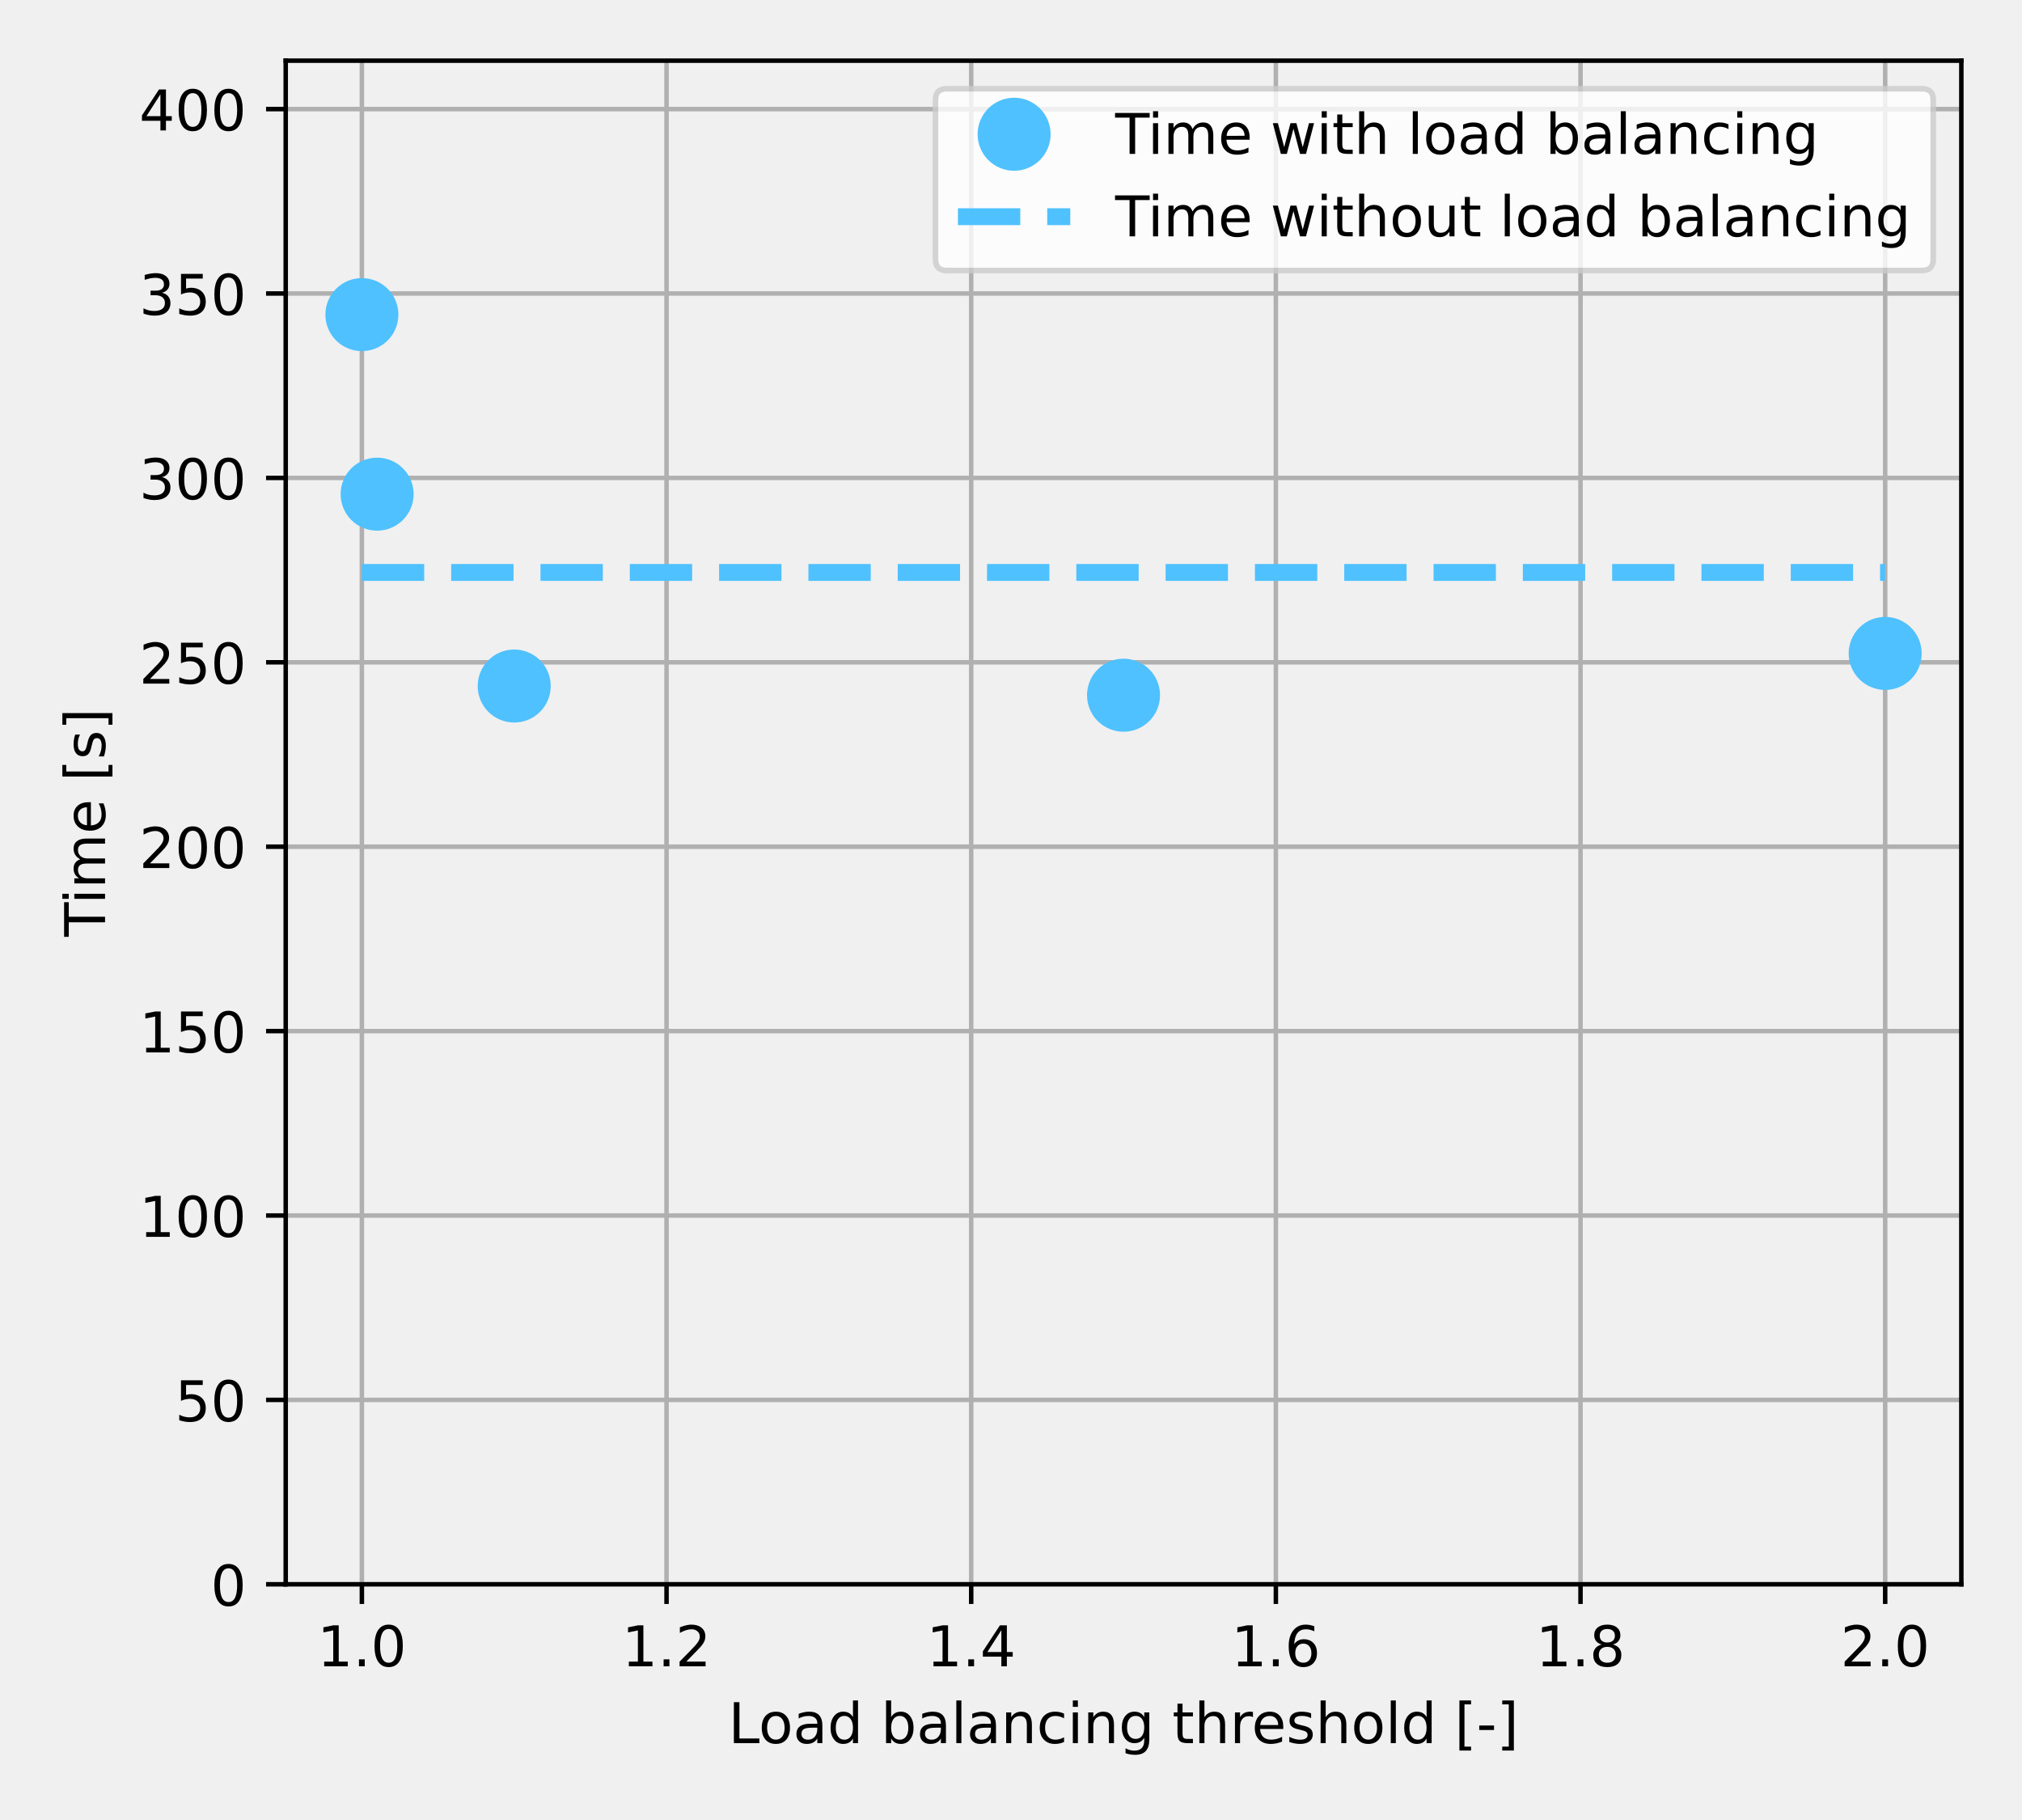
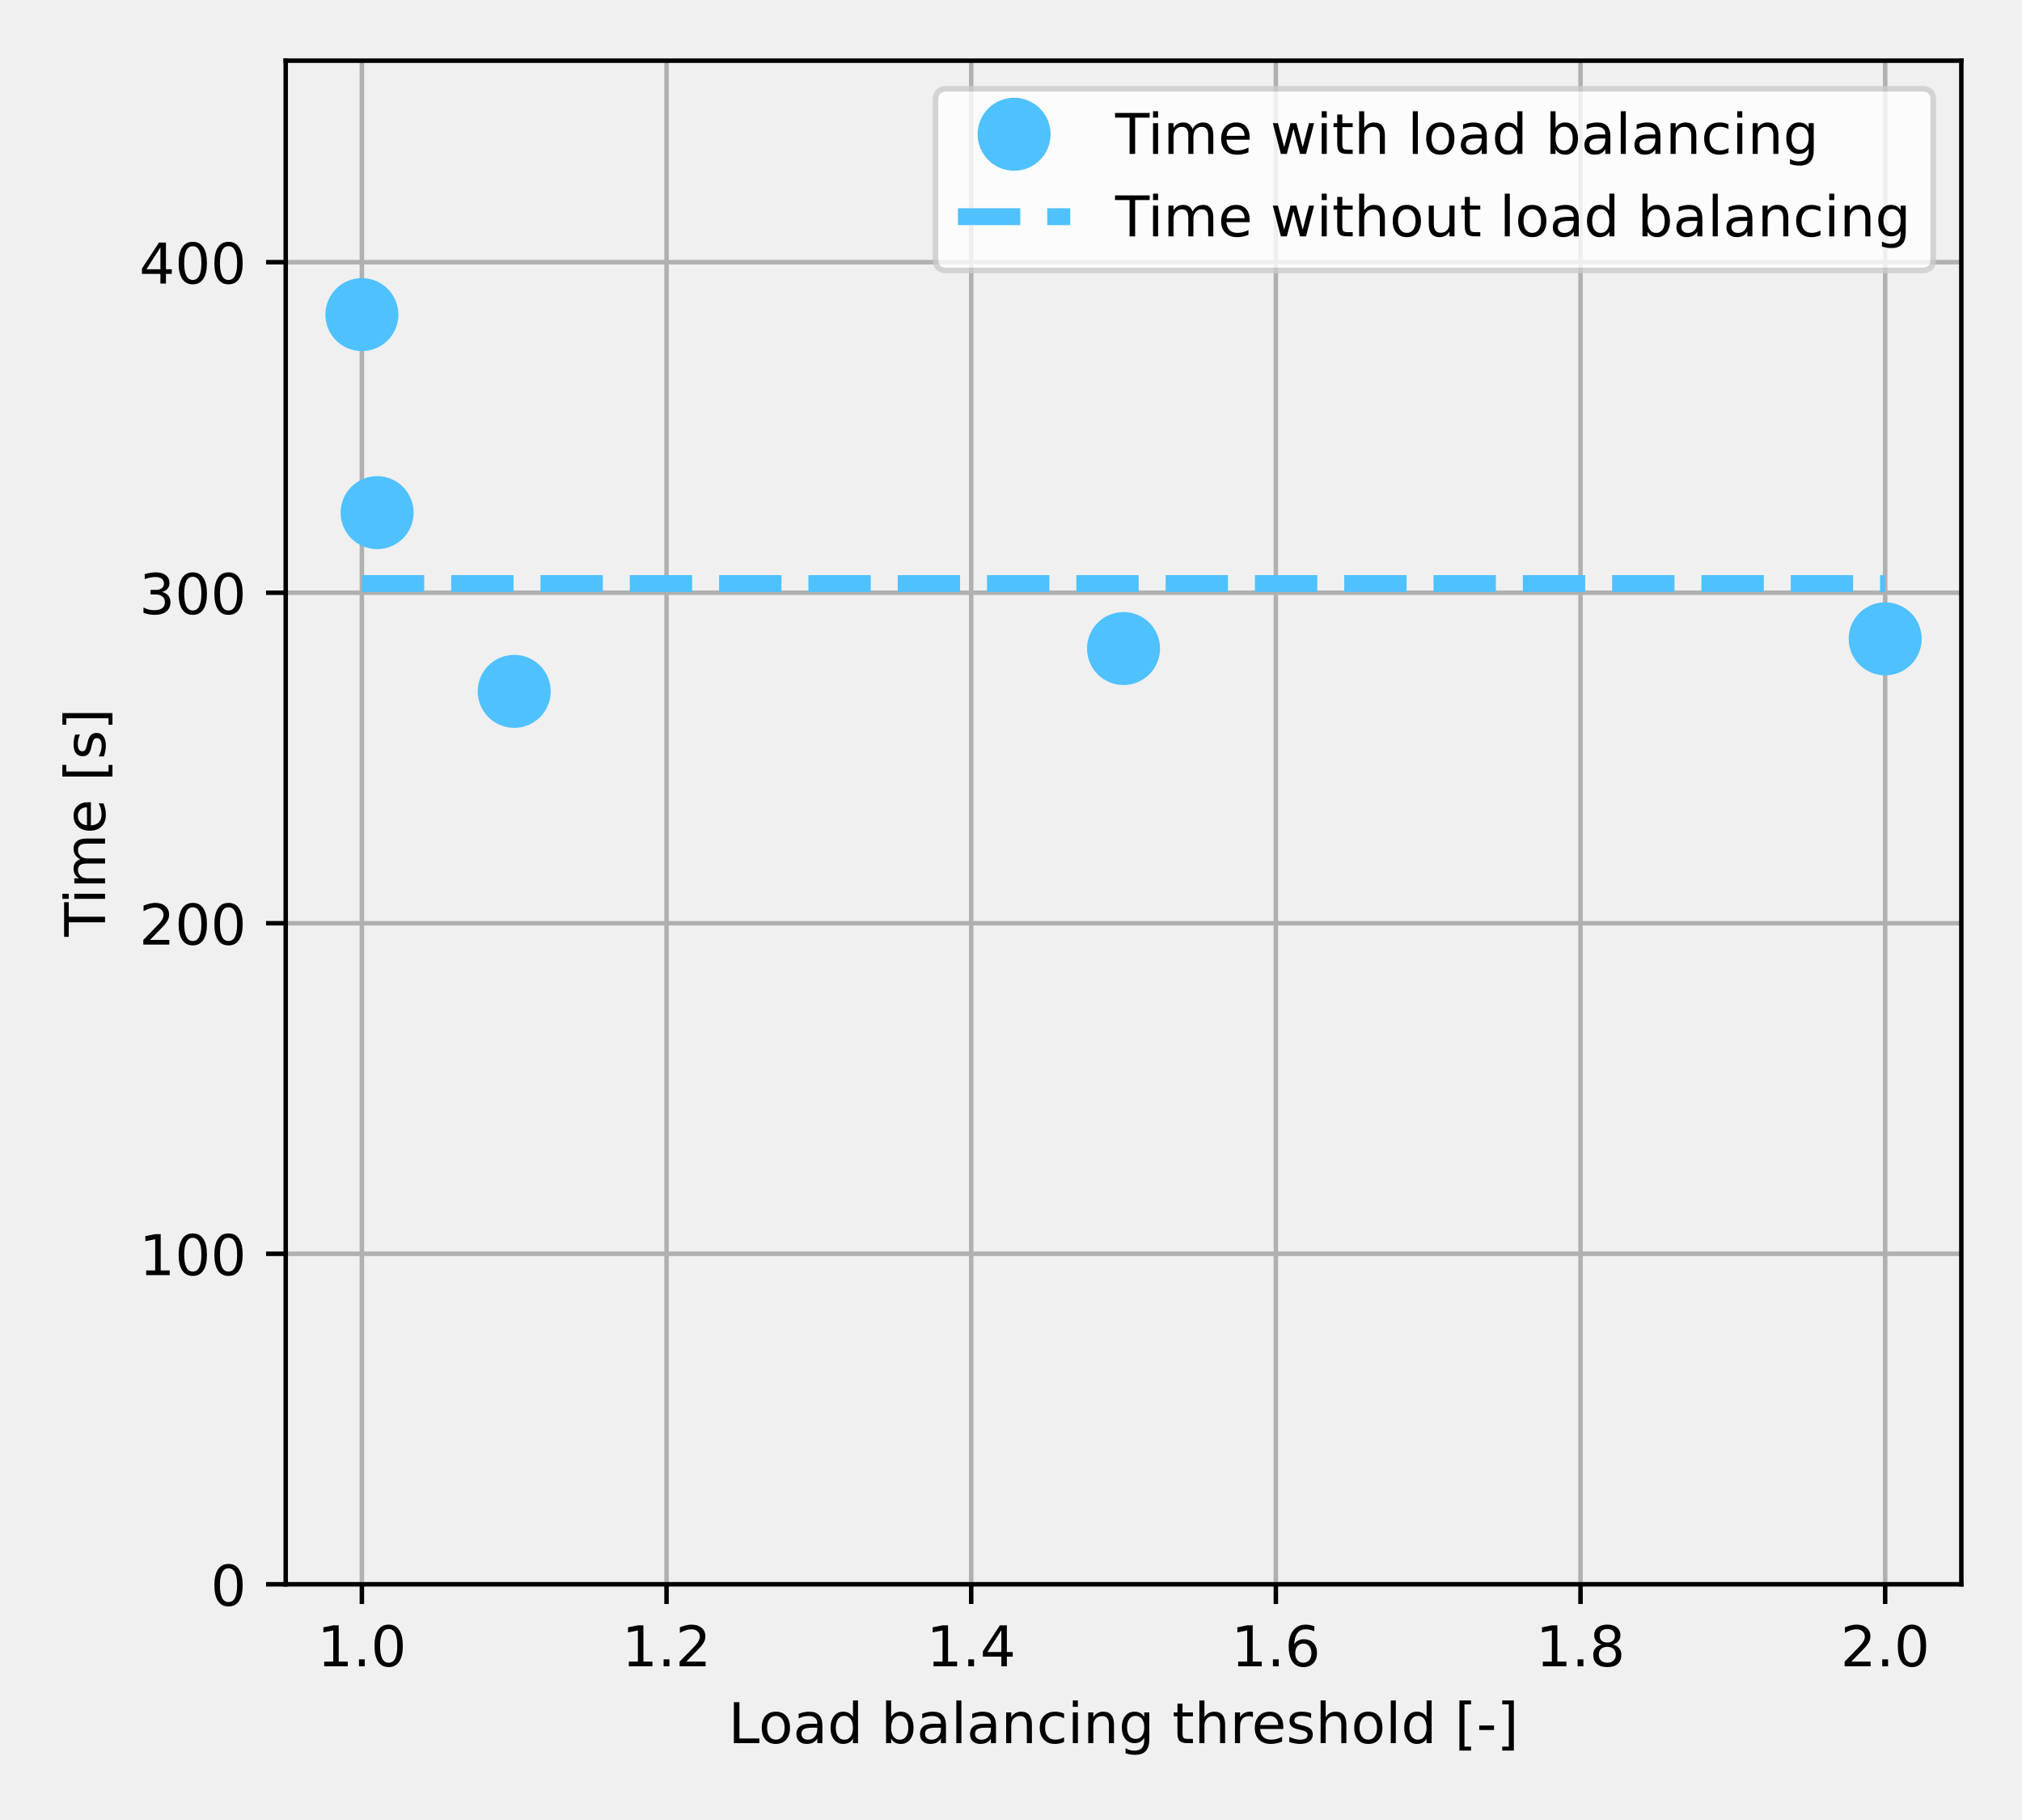
<svg xmlns="http://www.w3.org/2000/svg" xmlns:xlink="http://www.w3.org/1999/xlink" width="360pt" height="324pt" viewBox="0 0 360 324" version="1.1">
  <defs>
    <style type="text/css">*{stroke-linejoin: round; stroke-linecap: butt}</style>
  </defs>
  <g id="figure_1">
    <g id="patch_1">
      <path d="M 0 324  L 360 324  L 360 0  L 0 0  L 0 324  z " style="fill: none" />
    </g>
    <g id="axes_1">
      <g id="patch_2">
        <path d="M 50.87 282.04  L 349.2 282.04  L 349.2 10.8  L 50.87 10.8  L 50.87 282.04  z " style="fill: none" />
      </g>
      <g id="matplotlib.axis_1">
        <g id="xtick_1">
          <g id="line2d_1">
-             <path d="M 64.43 282.04  L 64.43 10.8  " clip-path="url(#p28cbd70cb2)" style="fill: none; stroke: #b0b0b0; stroke-width: 0.8; stroke-linecap: square" />
+             <path d="M 64.43 282.04  L 64.43 10.8  " clip-path="url(#p08e1f9fc9d)" style="fill: none; stroke: #b0b0b0; stroke-width: 0.8; stroke-linecap: square" />
          </g>
          <g id="line2d_2">
            <defs>
-               <path id="ma6ba3f174b" d="M 0 0  L 0 3.5  " style="stroke: #000000; stroke-width: 0.8" />
-             </defs>
-             <g>
-               <use xlink:href="#ma6ba3f174b" x="64.43" y="282.04" style="stroke: #000000; stroke-width: 0.8" />
+               <path id="m8ab0407205" d="M 0 0  L 0 3.5  " style="stroke: #000000; stroke-width: 0.8" />
+             </defs>
+             <g>
+               <use xlink:href="#m8ab0407205" x="64.43" y="282.04" style="stroke: #000000; stroke-width: 0.8" />
            </g>
          </g>
          <g id="text_1">
            <g transform="translate(56.47889 296.6384)scale(0.1 -0.1)">
              <defs>
                <path id="DejaVuSans-31" d="M 794 531  L 1825 531  L 1825 4091  L 703 3866  L 703 4441  L 1819 4666  L 2450 4666  L 2450 531  L 3481 531  L 3481 0  L 794 0  L 794 531  z " transform="scale(0.015625)" />
                <path id="DejaVuSans-2e" d="M 684 794  L 1344 794  L 1344 0  L 684 0  L 684 794  z " transform="scale(0.015625)" />
                <path id="DejaVuSans-30" d="M 2034 4250  Q 1547 4250 1301 3770  Q 1056 3291 1056 2328  Q 1056 1369 1301 889  Q 1547 409 2034 409  Q 2525 409 2770 889  Q 3016 1369 3016 2328  Q 3016 3291 2770 3770  Q 2525 4250 2034 4250  z M 2034 4750  Q 2819 4750 3233 4129  Q 3647 3509 3647 2328  Q 3647 1150 3233 529  Q 2819 -91 2034 -91  Q 1250 -91 836 529  Q 422 1150 422 2328  Q 422 3509 836 4129  Q 1250 4750 2034 4750  z " transform="scale(0.015625)" />
              </defs>
              <use xlink:href="#DejaVuSans-31" />
              <use xlink:href="#DejaVuSans-2e" x="63.623" />
              <use xlink:href="#DejaVuSans-30" x="95.41" />
            </g>
          </g>
        </g>
        <g id="xtick_2">
          <g id="line2d_3">
-             <path d="M 118.672 282.04  L 118.672 10.8  " clip-path="url(#p28cbd70cb2)" style="fill: none; stroke: #b0b0b0; stroke-width: 0.8; stroke-linecap: square" />
+             <path d="M 118.672 282.04  L 118.672 10.8  " clip-path="url(#p08e1f9fc9d)" style="fill: none; stroke: #b0b0b0; stroke-width: 0.8; stroke-linecap: square" />
          </g>
          <g id="line2d_4">
            <g>
-               <use xlink:href="#ma6ba3f174b" x="118.672" y="282.04" style="stroke: #000000; stroke-width: 0.8" />
+               <use xlink:href="#m8ab0407205" x="118.672" y="282.04" style="stroke: #000000; stroke-width: 0.8" />
            </g>
          </g>
          <g id="text_2">
            <g transform="translate(110.7207 296.6384)scale(0.1 -0.1)">
              <defs>
                <path id="DejaVuSans-32" d="M 1228 531  L 3431 531  L 3431 0  L 469 0  L 469 531  Q 828 903 1448 1529  Q 2069 2156 2228 2338  Q 2531 2678 2651 2914  Q 2772 3150 2772 3378  Q 2772 3750 2511 3984  Q 2250 4219 1831 4219  Q 1534 4219 1204 4116  Q 875 4013 500 3803  L 500 4441  Q 881 4594 1212 4672  Q 1544 4750 1819 4750  Q 2544 4750 2975 4387  Q 3406 4025 3406 3419  Q 3406 3131 3298 2873  Q 3191 2616 2906 2266  Q 2828 2175 2409 1742  Q 1991 1309 1228 531  z " transform="scale(0.015625)" />
              </defs>
              <use xlink:href="#DejaVuSans-31" />
              <use xlink:href="#DejaVuSans-2e" x="63.623" />
              <use xlink:href="#DejaVuSans-32" x="95.41" />
            </g>
          </g>
        </g>
        <g id="xtick_3">
          <g id="line2d_5">
-             <path d="M 172.914 282.04  L 172.914 10.8  " clip-path="url(#p28cbd70cb2)" style="fill: none; stroke: #b0b0b0; stroke-width: 0.8; stroke-linecap: square" />
+             <path d="M 172.914 282.04  L 172.914 10.8  " clip-path="url(#p08e1f9fc9d)" style="fill: none; stroke: #b0b0b0; stroke-width: 0.8; stroke-linecap: square" />
          </g>
          <g id="line2d_6">
            <g>
-               <use xlink:href="#ma6ba3f174b" x="172.914" y="282.04" style="stroke: #000000; stroke-width: 0.8" />
+               <use xlink:href="#m8ab0407205" x="172.914" y="282.04" style="stroke: #000000; stroke-width: 0.8" />
            </g>
          </g>
          <g id="text_3">
            <g transform="translate(164.9625 296.6384)scale(0.1 -0.1)">
              <defs>
                <path id="DejaVuSans-34" d="M 2419 4116  L 825 1625  L 2419 1625  L 2419 4116  z M 2253 4666  L 3047 4666  L 3047 1625  L 3713 1625  L 3713 1100  L 3047 1100  L 3047 0  L 2419 0  L 2419 1100  L 313 1100  L 313 1709  L 2253 4666  z " transform="scale(0.015625)" />
              </defs>
              <use xlink:href="#DejaVuSans-31" />
              <use xlink:href="#DejaVuSans-2e" x="63.623" />
              <use xlink:href="#DejaVuSans-34" x="95.41" />
            </g>
          </g>
        </g>
        <g id="xtick_4">
          <g id="line2d_7">
-             <path d="M 227.156 282.04  L 227.156 10.8  " clip-path="url(#p28cbd70cb2)" style="fill: none; stroke: #b0b0b0; stroke-width: 0.8; stroke-linecap: square" />
+             <path d="M 227.156 282.04  L 227.156 10.8  " clip-path="url(#p08e1f9fc9d)" style="fill: none; stroke: #b0b0b0; stroke-width: 0.8; stroke-linecap: square" />
          </g>
          <g id="line2d_8">
            <g>
-               <use xlink:href="#ma6ba3f174b" x="227.156" y="282.04" style="stroke: #000000; stroke-width: 0.8" />
+               <use xlink:href="#m8ab0407205" x="227.156" y="282.04" style="stroke: #000000; stroke-width: 0.8" />
            </g>
          </g>
          <g id="text_4">
            <g transform="translate(219.2043 296.6384)scale(0.1 -0.1)">
              <defs>
                <path id="DejaVuSans-36" d="M 2113 2584  Q 1688 2584 1439 2293  Q 1191 2003 1191 1497  Q 1191 994 1439 701  Q 1688 409 2113 409  Q 2538 409 2786 701  Q 3034 994 3034 1497  Q 3034 2003 2786 2293  Q 2538 2584 2113 2584  z M 3366 4563  L 3366 3988  Q 3128 4100 2886 4159  Q 2644 4219 2406 4219  Q 1781 4219 1451 3797  Q 1122 3375 1075 2522  Q 1259 2794 1537 2939  Q 1816 3084 2150 3084  Q 2853 3084 3261 2657  Q 3669 2231 3669 1497  Q 3669 778 3244 343  Q 2819 -91 2113 -91  Q 1303 -91 875 529  Q 447 1150 447 2328  Q 447 3434 972 4092  Q 1497 4750 2381 4750  Q 2619 4750 2861 4703  Q 3103 4656 3366 4563  z " transform="scale(0.015625)" />
              </defs>
              <use xlink:href="#DejaVuSans-31" />
              <use xlink:href="#DejaVuSans-2e" x="63.623" />
              <use xlink:href="#DejaVuSans-36" x="95.41" />
            </g>
          </g>
        </g>
        <g id="xtick_5">
          <g id="line2d_9">
-             <path d="M 281.398 282.04  L 281.398 10.8  " clip-path="url(#p28cbd70cb2)" style="fill: none; stroke: #b0b0b0; stroke-width: 0.8; stroke-linecap: square" />
+             <path d="M 281.398 282.04  L 281.398 10.8  " clip-path="url(#p08e1f9fc9d)" style="fill: none; stroke: #b0b0b0; stroke-width: 0.8; stroke-linecap: square" />
          </g>
          <g id="line2d_10">
            <g>
-               <use xlink:href="#ma6ba3f174b" x="281.398" y="282.04" style="stroke: #000000; stroke-width: 0.8" />
+               <use xlink:href="#m8ab0407205" x="281.398" y="282.04" style="stroke: #000000; stroke-width: 0.8" />
            </g>
          </g>
          <g id="text_5">
            <g transform="translate(273.4462 296.6384)scale(0.1 -0.1)">
              <defs>
                <path id="DejaVuSans-38" d="M 2034 2216  Q 1584 2216 1326 1975  Q 1069 1734 1069 1313  Q 1069 891 1326 650  Q 1584 409 2034 409  Q 2484 409 2743 651  Q 3003 894 3003 1313  Q 3003 1734 2745 1975  Q 2488 2216 2034 2216  z M 1403 2484  Q 997 2584 770 2862  Q 544 3141 544 3541  Q 544 4100 942 4425  Q 1341 4750 2034 4750  Q 2731 4750 3128 4425  Q 3525 4100 3525 3541  Q 3525 3141 3298 2862  Q 3072 2584 2669 2484  Q 3125 2378 3379 2068  Q 3634 1759 3634 1313  Q 3634 634 3220 271  Q 2806 -91 2034 -91  Q 1263 -91 848 271  Q 434 634 434 1313  Q 434 1759 690 2068  Q 947 2378 1403 2484  z M 1172 3481  Q 1172 3119 1398 2916  Q 1625 2713 2034 2713  Q 2441 2713 2670 2916  Q 2900 3119 2900 3481  Q 2900 3844 2670 4047  Q 2441 4250 2034 4250  Q 1625 4250 1398 4047  Q 1172 3844 1172 3481  z " transform="scale(0.015625)" />
              </defs>
              <use xlink:href="#DejaVuSans-31" />
              <use xlink:href="#DejaVuSans-2e" x="63.623" />
              <use xlink:href="#DejaVuSans-38" x="95.41" />
            </g>
          </g>
        </g>
        <g id="xtick_6">
          <g id="line2d_11">
-             <path d="M 335.64 282.04  L 335.64 10.8  " clip-path="url(#p28cbd70cb2)" style="fill: none; stroke: #b0b0b0; stroke-width: 0.8; stroke-linecap: square" />
+             <path d="M 335.64 282.04  L 335.64 10.8  " clip-path="url(#p08e1f9fc9d)" style="fill: none; stroke: #b0b0b0; stroke-width: 0.8; stroke-linecap: square" />
          </g>
          <g id="line2d_12">
            <g>
-               <use xlink:href="#ma6ba3f174b" x="335.64" y="282.04" style="stroke: #000000; stroke-width: 0.8" />
+               <use xlink:href="#m8ab0407205" x="335.64" y="282.04" style="stroke: #000000; stroke-width: 0.8" />
            </g>
          </g>
          <g id="text_6">
            <g transform="translate(327.688 296.6384)scale(0.1 -0.1)">
              <use xlink:href="#DejaVuSans-32" />
              <use xlink:href="#DejaVuSans-2e" x="63.623" />
              <use xlink:href="#DejaVuSans-30" x="95.41" />
            </g>
          </g>
        </g>
        <g id="text_7">
          <g transform="translate(129.6803 310.3166)scale(0.1 -0.1)">
            <defs>
              <path id="DejaVuSans-4c" d="M 628 4666  L 1259 4666  L 1259 531  L 3531 531  L 3531 0  L 628 0  L 628 4666  z " transform="scale(0.015625)" />
              <path id="DejaVuSans-6f" d="M 1959 3097  Q 1497 3097 1228 2736  Q 959 2375 959 1747  Q 959 1119 1226 758  Q 1494 397 1959 397  Q 2419 397 2687 759  Q 2956 1122 2956 1747  Q 2956 2369 2687 2733  Q 2419 3097 1959 3097  z M 1959 3584  Q 2709 3584 3137 3096  Q 3566 2609 3566 1747  Q 3566 888 3137 398  Q 2709 -91 1959 -91  Q 1206 -91 779 398  Q 353 888 353 1747  Q 353 2609 779 3096  Q 1206 3584 1959 3584  z " transform="scale(0.015625)" />
              <path id="DejaVuSans-61" d="M 2194 1759  Q 1497 1759 1228 1600  Q 959 1441 959 1056  Q 959 750 1161 570  Q 1363 391 1709 391  Q 2188 391 2477 730  Q 2766 1069 2766 1631  L 2766 1759  L 2194 1759  z M 3341 1997  L 3341 0  L 2766 0  L 2766 531  Q 2569 213 2275 61  Q 1981 -91 1556 -91  Q 1019 -91 701 211  Q 384 513 384 1019  Q 384 1609 779 1909  Q 1175 2209 1959 2209  L 2766 2209  L 2766 2266  Q 2766 2663 2505 2880  Q 2244 3097 1772 3097  Q 1472 3097 1187 3025  Q 903 2953 641 2809  L 641 3341  Q 956 3463 1253 3523  Q 1550 3584 1831 3584  Q 2591 3584 2966 3190  Q 3341 2797 3341 1997  z " transform="scale(0.015625)" />
              <path id="DejaVuSans-64" d="M 2906 2969  L 2906 4863  L 3481 4863  L 3481 0  L 2906 0  L 2906 525  Q 2725 213 2448 61  Q 2172 -91 1784 -91  Q 1150 -91 751 415  Q 353 922 353 1747  Q 353 2572 751 3078  Q 1150 3584 1784 3584  Q 2172 3584 2448 3432  Q 2725 3281 2906 2969  z M 947 1747  Q 947 1113 1208 752  Q 1469 391 1925 391  Q 2381 391 2643 752  Q 2906 1113 2906 1747  Q 2906 2381 2643 2742  Q 2381 3103 1925 3103  Q 1469 3103 1208 2742  Q 947 2381 947 1747  z " transform="scale(0.015625)" />
              <path id="DejaVuSans-20" transform="scale(0.015625)" />
              <path id="DejaVuSans-62" d="M 3116 1747  Q 3116 2381 2855 2742  Q 2594 3103 2138 3103  Q 1681 3103 1420 2742  Q 1159 2381 1159 1747  Q 1159 1113 1420 752  Q 1681 391 2138 391  Q 2594 391 2855 752  Q 3116 1113 3116 1747  z M 1159 2969  Q 1341 3281 1617 3432  Q 1894 3584 2278 3584  Q 2916 3584 3314 3078  Q 3713 2572 3713 1747  Q 3713 922 3314 415  Q 2916 -91 2278 -91  Q 1894 -91 1617 61  Q 1341 213 1159 525  L 1159 0  L 581 0  L 581 4863  L 1159 4863  L 1159 2969  z " transform="scale(0.015625)" />
              <path id="DejaVuSans-6c" d="M 603 4863  L 1178 4863  L 1178 0  L 603 0  L 603 4863  z " transform="scale(0.015625)" />
              <path id="DejaVuSans-6e" d="M 3513 2113  L 3513 0  L 2938 0  L 2938 2094  Q 2938 2591 2744 2837  Q 2550 3084 2163 3084  Q 1697 3084 1428 2787  Q 1159 2491 1159 1978  L 1159 0  L 581 0  L 581 3500  L 1159 3500  L 1159 2956  Q 1366 3272 1645 3428  Q 1925 3584 2291 3584  Q 2894 3584 3203 3211  Q 3513 2838 3513 2113  z " transform="scale(0.015625)" />
              <path id="DejaVuSans-63" d="M 3122 3366  L 3122 2828  Q 2878 2963 2633 3030  Q 2388 3097 2138 3097  Q 1578 3097 1268 2742  Q 959 2388 959 1747  Q 959 1106 1268 751  Q 1578 397 2138 397  Q 2388 397 2633 464  Q 2878 531 3122 666  L 3122 134  Q 2881 22 2623 -34  Q 2366 -91 2075 -91  Q 1284 -91 818 406  Q 353 903 353 1747  Q 353 2603 823 3093  Q 1294 3584 2113 3584  Q 2378 3584 2631 3529  Q 2884 3475 3122 3366  z " transform="scale(0.015625)" />
              <path id="DejaVuSans-69" d="M 603 3500  L 1178 3500  L 1178 0  L 603 0  L 603 3500  z M 603 4863  L 1178 4863  L 1178 4134  L 603 4134  L 603 4863  z " transform="scale(0.015625)" />
              <path id="DejaVuSans-67" d="M 2906 1791  Q 2906 2416 2648 2759  Q 2391 3103 1925 3103  Q 1463 3103 1205 2759  Q 947 2416 947 1791  Q 947 1169 1205 825  Q 1463 481 1925 481  Q 2391 481 2648 825  Q 2906 1169 2906 1791  z M 3481 434  Q 3481 -459 3084 -895  Q 2688 -1331 1869 -1331  Q 1566 -1331 1297 -1286  Q 1028 -1241 775 -1147  L 775 -588  Q 1028 -725 1275 -790  Q 1522 -856 1778 -856  Q 2344 -856 2625 -561  Q 2906 -266 2906 331  L 2906 616  Q 2728 306 2450 153  Q 2172 0 1784 0  Q 1141 0 747 490  Q 353 981 353 1791  Q 353 2603 747 3093  Q 1141 3584 1784 3584  Q 2172 3584 2450 3431  Q 2728 3278 2906 2969  L 2906 3500  L 3481 3500  L 3481 434  z " transform="scale(0.015625)" />
              <path id="DejaVuSans-74" d="M 1172 4494  L 1172 3500  L 2356 3500  L 2356 3053  L 1172 3053  L 1172 1153  Q 1172 725 1289 603  Q 1406 481 1766 481  L 2356 481  L 2356 0  L 1766 0  Q 1100 0 847 248  Q 594 497 594 1153  L 594 3053  L 172 3053  L 172 3500  L 594 3500  L 594 4494  L 1172 4494  z " transform="scale(0.015625)" />
              <path id="DejaVuSans-68" d="M 3513 2113  L 3513 0  L 2938 0  L 2938 2094  Q 2938 2591 2744 2837  Q 2550 3084 2163 3084  Q 1697 3084 1428 2787  Q 1159 2491 1159 1978  L 1159 0  L 581 0  L 581 4863  L 1159 4863  L 1159 2956  Q 1366 3272 1645 3428  Q 1925 3584 2291 3584  Q 2894 3584 3203 3211  Q 3513 2838 3513 2113  z " transform="scale(0.015625)" />
              <path id="DejaVuSans-72" d="M 2631 2963  Q 2534 3019 2420 3045  Q 2306 3072 2169 3072  Q 1681 3072 1420 2755  Q 1159 2438 1159 1844  L 1159 0  L 581 0  L 581 3500  L 1159 3500  L 1159 2956  Q 1341 3275 1631 3429  Q 1922 3584 2338 3584  Q 2397 3584 2469 3576  Q 2541 3569 2628 3553  L 2631 2963  z " transform="scale(0.015625)" />
              <path id="DejaVuSans-65" d="M 3597 1894  L 3597 1613  L 953 1613  Q 991 1019 1311 708  Q 1631 397 2203 397  Q 2534 397 2845 478  Q 3156 559 3463 722  L 3463 178  Q 3153 47 2828 -22  Q 2503 -91 2169 -91  Q 1331 -91 842 396  Q 353 884 353 1716  Q 353 2575 817 3079  Q 1281 3584 2069 3584  Q 2775 3584 3186 3129  Q 3597 2675 3597 1894  z M 3022 2063  Q 3016 2534 2758 2815  Q 2500 3097 2075 3097  Q 1594 3097 1305 2825  Q 1016 2553 972 2059  L 3022 2063  z " transform="scale(0.015625)" />
              <path id="DejaVuSans-73" d="M 2834 3397  L 2834 2853  Q 2591 2978 2328 3040  Q 2066 3103 1784 3103  Q 1356 3103 1142 2972  Q 928 2841 928 2578  Q 928 2378 1081 2264  Q 1234 2150 1697 2047  L 1894 2003  Q 2506 1872 2764 1633  Q 3022 1394 3022 966  Q 3022 478 2636 193  Q 2250 -91 1575 -91  Q 1294 -91 989 -36  Q 684 19 347 128  L 347 722  Q 666 556 975 473  Q 1284 391 1588 391  Q 1994 391 2212 530  Q 2431 669 2431 922  Q 2431 1156 2273 1281  Q 2116 1406 1581 1522  L 1381 1569  Q 847 1681 609 1914  Q 372 2147 372 2553  Q 372 3047 722 3315  Q 1072 3584 1716 3584  Q 2034 3584 2315 3537  Q 2597 3491 2834 3397  z " transform="scale(0.015625)" />
              <path id="DejaVuSans-5b" d="M 550 4863  L 1875 4863  L 1875 4416  L 1125 4416  L 1125 -397  L 1875 -397  L 1875 -844  L 550 -844  L 550 4863  z " transform="scale(0.015625)" />
              <path id="DejaVuSans-2d" d="M 313 2009  L 1997 2009  L 1997 1497  L 313 1497  L 313 2009  z " transform="scale(0.015625)" />
              <path id="DejaVuSans-5d" d="M 1947 4863  L 1947 -844  L 622 -844  L 622 -397  L 1369 -397  L 1369 4416  L 622 4416  L 622 4863  L 1947 4863  z " transform="scale(0.015625)" />
            </defs>
            <use xlink:href="#DejaVuSans-4c" />
            <use xlink:href="#DejaVuSans-6f" x="53.963" />
            <use xlink:href="#DejaVuSans-61" x="115.145" />
            <use xlink:href="#DejaVuSans-64" x="176.424" />
            <use xlink:href="#DejaVuSans-20" x="239.9" />
            <use xlink:href="#DejaVuSans-62" x="271.688" />
            <use xlink:href="#DejaVuSans-61" x="335.164" />
            <use xlink:href="#DejaVuSans-6c" x="396.443" />
            <use xlink:href="#DejaVuSans-61" x="424.227" />
            <use xlink:href="#DejaVuSans-6e" x="485.506" />
            <use xlink:href="#DejaVuSans-63" x="548.885" />
            <use xlink:href="#DejaVuSans-69" x="603.865" />
            <use xlink:href="#DejaVuSans-6e" x="631.648" />
            <use xlink:href="#DejaVuSans-67" x="695.027" />
            <use xlink:href="#DejaVuSans-20" x="758.504" />
            <use xlink:href="#DejaVuSans-74" x="790.291" />
            <use xlink:href="#DejaVuSans-68" x="829.5" />
            <use xlink:href="#DejaVuSans-72" x="892.879" />
            <use xlink:href="#DejaVuSans-65" x="931.742" />
            <use xlink:href="#DejaVuSans-73" x="993.266" />
            <use xlink:href="#DejaVuSans-68" x="1045.365" />
            <use xlink:href="#DejaVuSans-6f" x="1108.744" />
            <use xlink:href="#DejaVuSans-6c" x="1169.926" />
            <use xlink:href="#DejaVuSans-64" x="1197.709" />
            <use xlink:href="#DejaVuSans-20" x="1261.186" />
            <use xlink:href="#DejaVuSans-5b" x="1292.973" />
            <use xlink:href="#DejaVuSans-2d" x="1331.986" />
            <use xlink:href="#DejaVuSans-5d" x="1368.07" />
          </g>
        </g>
      </g>
      <g id="matplotlib.axis_2">
        <g id="ytick_1">
          <g id="line2d_13">
-             <path d="M 50.87 282.04  L 349.2 282.04  " clip-path="url(#p28cbd70cb2)" style="fill: none; stroke: #b0b0b0; stroke-width: 0.8; stroke-linecap: square" />
+             <path d="M 50.87 282.04  L 349.2 282.04  " clip-path="url(#p08e1f9fc9d)" style="fill: none; stroke: #b0b0b0; stroke-width: 0.8; stroke-linecap: square" />
          </g>
          <g id="line2d_14">
            <defs>
-               <path id="m1e24fc41d9" d="M 0 0  L -3.5 0  " style="stroke: #000000; stroke-width: 0.8" />
-             </defs>
-             <g>
-               <use xlink:href="#m1e24fc41d9" x="50.87" y="282.04" style="stroke: #000000; stroke-width: 0.8" />
+               <path id="mc56b5f0526" d="M 0 0  L -3.5 0  " style="stroke: #000000; stroke-width: 0.8" />
+             </defs>
+             <g>
+               <use xlink:href="#mc56b5f0526" x="50.87" y="282.04" style="stroke: #000000; stroke-width: 0.8" />
            </g>
          </g>
          <g id="text_8">
            <g transform="translate(37.5075 285.8392)scale(0.1 -0.1)">
              <use xlink:href="#DejaVuSans-30" />
            </g>
          </g>
        </g>
        <g id="ytick_2">
          <g id="line2d_15">
-             <path d="M 50.87 249.213  L 349.2 249.213  " clip-path="url(#p28cbd70cb2)" style="fill: none; stroke: #b0b0b0; stroke-width: 0.8; stroke-linecap: square" />
+             <path d="M 50.87 223.199  L 349.2 223.199  " clip-path="url(#p08e1f9fc9d)" style="fill: none; stroke: #b0b0b0; stroke-width: 0.8; stroke-linecap: square" />
          </g>
          <g id="line2d_16">
            <g>
-               <use xlink:href="#m1e24fc41d9" x="50.87" y="249.213" style="stroke: #000000; stroke-width: 0.8" />
+               <use xlink:href="#mc56b5f0526" x="50.87" y="223.199" style="stroke: #000000; stroke-width: 0.8" />
            </g>
          </g>
          <g id="text_9">
-             <g transform="translate(31.145 253.012)scale(0.1 -0.1)">
-               <defs>
-                 <path id="DejaVuSans-35" d="M 691 4666  L 3169 4666  L 3169 4134  L 1269 4134  L 1269 2991  Q 1406 3038 1543 3061  Q 1681 3084 1819 3084  Q 2600 3084 3056 2656  Q 3513 2228 3513 1497  Q 3513 744 3044 326  Q 2575 -91 1722 -91  Q 1428 -91 1123 -41  Q 819 9 494 109  L 494 744  Q 775 591 1075 516  Q 1375 441 1709 441  Q 2250 441 2565 725  Q 2881 1009 2881 1497  Q 2881 1984 2565 2268  Q 2250 2553 1709 2553  Q 1456 2553 1204 2497  Q 953 2441 691 2322  L 691 4666  z " transform="scale(0.015625)" />
-               </defs>
-               <use xlink:href="#DejaVuSans-35" />
+             <g transform="translate(24.7825 226.9981)scale(0.1 -0.1)">
+               <use xlink:href="#DejaVuSans-31" />
              <use xlink:href="#DejaVuSans-30" x="63.623" />
+               <use xlink:href="#DejaVuSans-30" x="127.246" />
            </g>
          </g>
        </g>
        <g id="ytick_3">
          <g id="line2d_17">
-             <path d="M 50.87 216.386  L 349.2 216.386  " clip-path="url(#p28cbd70cb2)" style="fill: none; stroke: #b0b0b0; stroke-width: 0.8; stroke-linecap: square" />
+             <path d="M 50.87 164.358  L 349.2 164.358  " clip-path="url(#p08e1f9fc9d)" style="fill: none; stroke: #b0b0b0; stroke-width: 0.8; stroke-linecap: square" />
          </g>
          <g id="line2d_18">
            <g>
-               <use xlink:href="#m1e24fc41d9" x="50.87" y="216.386" style="stroke: #000000; stroke-width: 0.8" />
+               <use xlink:href="#mc56b5f0526" x="50.87" y="164.358" style="stroke: #000000; stroke-width: 0.8" />
            </g>
          </g>
          <g id="text_10">
-             <g transform="translate(24.7825 220.1847)scale(0.1 -0.1)">
-               <use xlink:href="#DejaVuSans-31" />
-               <use xlink:href="#DejaVuSans-30" x="63.623" />
-               <use xlink:href="#DejaVuSans-30" x="127.246" />
-             </g>
-           </g>
-         </g>
-         <g id="ytick_4">
-           <g id="line2d_19">
-             <path d="M 50.87 183.558  L 349.2 183.558  " clip-path="url(#p28cbd70cb2)" style="fill: none; stroke: #b0b0b0; stroke-width: 0.8; stroke-linecap: square" />
-           </g>
-           <g id="line2d_20">
-             <g>
-               <use xlink:href="#m1e24fc41d9" x="50.87" y="183.558" style="stroke: #000000; stroke-width: 0.8" />
-             </g>
-           </g>
-           <g id="text_11">
-             <g transform="translate(24.7825 187.3575)scale(0.1 -0.1)">
-               <use xlink:href="#DejaVuSans-31" />
-               <use xlink:href="#DejaVuSans-35" x="63.623" />
-               <use xlink:href="#DejaVuSans-30" x="127.246" />
-             </g>
-           </g>
-         </g>
-         <g id="ytick_5">
-           <g id="line2d_21">
-             <path d="M 50.87 150.731  L 349.2 150.731  " clip-path="url(#p28cbd70cb2)" style="fill: none; stroke: #b0b0b0; stroke-width: 0.8; stroke-linecap: square" />
-           </g>
-           <g id="line2d_22">
-             <g>
-               <use xlink:href="#m1e24fc41d9" x="50.87" y="150.731" style="stroke: #000000; stroke-width: 0.8" />
-             </g>
-           </g>
-           <g id="text_12">
-             <g transform="translate(24.7825 154.5302)scale(0.1 -0.1)">
+             <g transform="translate(24.7825 168.157)scale(0.1 -0.1)">
              <use xlink:href="#DejaVuSans-32" />
              <use xlink:href="#DejaVuSans-30" x="63.623" />
              <use xlink:href="#DejaVuSans-30" x="127.246" />
            </g>
          </g>
        </g>
-         <g id="ytick_6">
-           <g id="line2d_23">
-             <path d="M 50.87 117.904  L 349.2 117.904  " clip-path="url(#p28cbd70cb2)" style="fill: none; stroke: #b0b0b0; stroke-width: 0.8; stroke-linecap: square" />
-           </g>
-           <g id="line2d_24">
-             <g>
-               <use xlink:href="#m1e24fc41d9" x="50.87" y="117.904" style="stroke: #000000; stroke-width: 0.8" />
-             </g>
-           </g>
-           <g id="text_13">
-             <g transform="translate(24.7825 121.703)scale(0.1 -0.1)">
-               <use xlink:href="#DejaVuSans-32" />
-               <use xlink:href="#DejaVuSans-35" x="63.623" />
-               <use xlink:href="#DejaVuSans-30" x="127.246" />
-             </g>
-           </g>
-         </g>
-         <g id="ytick_7">
-           <g id="line2d_25">
-             <path d="M 50.87 85.077  L 349.2 85.077  " clip-path="url(#p28cbd70cb2)" style="fill: none; stroke: #b0b0b0; stroke-width: 0.8; stroke-linecap: square" />
-           </g>
-           <g id="line2d_26">
-             <g>
-               <use xlink:href="#m1e24fc41d9" x="50.87" y="85.077" style="stroke: #000000; stroke-width: 0.8" />
-             </g>
-           </g>
-           <g id="text_14">
-             <g transform="translate(24.7825 88.87573)scale(0.1 -0.1)">
+         <g id="ytick_4">
+           <g id="line2d_19">
+             <path d="M 50.87 105.517  L 349.2 105.517  " clip-path="url(#p08e1f9fc9d)" style="fill: none; stroke: #b0b0b0; stroke-width: 0.8; stroke-linecap: square" />
+           </g>
+           <g id="line2d_20">
+             <g>
+               <use xlink:href="#mc56b5f0526" x="50.87" y="105.517" style="stroke: #000000; stroke-width: 0.8" />
+             </g>
+           </g>
+           <g id="text_11">
+             <g transform="translate(24.7825 109.316)scale(0.1 -0.1)">
              <defs>
                <path id="DejaVuSans-33" d="M 2597 2516  Q 3050 2419 3304 2112  Q 3559 1806 3559 1356  Q 3559 666 3084 287  Q 2609 -91 1734 -91  Q 1441 -91 1130 -33  Q 819 25 488 141  L 488 750  Q 750 597 1062 519  Q 1375 441 1716 441  Q 2309 441 2620 675  Q 2931 909 2931 1356  Q 2931 1769 2642 2001  Q 2353 2234 1838 2234  L 1294 2234  L 1294 2753  L 1863 2753  Q 2328 2753 2575 2939  Q 2822 3125 2822 3475  Q 2822 3834 2567 4026  Q 2313 4219 1838 4219  Q 1578 4219 1281 4162  Q 984 4106 628 3988  L 628 4550  Q 988 4650 1302 4700  Q 1616 4750 1894 4750  Q 2613 4750 3031 4423  Q 3450 4097 3450 3541  Q 3450 3153 3228 2886  Q 3006 2619 2597 2516  z " transform="scale(0.015625)" />
              </defs>
              <use xlink:href="#DejaVuSans-33" />
              <use xlink:href="#DejaVuSans-30" x="63.623" />
              <use xlink:href="#DejaVuSans-30" x="127.246" />
            </g>
          </g>
        </g>
-         <g id="ytick_8">
-           <g id="line2d_27">
-             <path d="M 50.87 52.249  L 349.2 52.249  " clip-path="url(#p28cbd70cb2)" style="fill: none; stroke: #b0b0b0; stroke-width: 0.8; stroke-linecap: square" />
-           </g>
-           <g id="line2d_28">
-             <g>
-               <use xlink:href="#m1e24fc41d9" x="50.87" y="52.249" style="stroke: #000000; stroke-width: 0.8" />
-             </g>
-           </g>
-           <g id="text_15">
-             <g transform="translate(24.7825 56.04848)scale(0.1 -0.1)">
-               <use xlink:href="#DejaVuSans-33" />
-               <use xlink:href="#DejaVuSans-35" x="63.623" />
-               <use xlink:href="#DejaVuSans-30" x="127.246" />
-             </g>
-           </g>
-         </g>
-         <g id="ytick_9">
-           <g id="line2d_29">
-             <path d="M 50.87 19.422  L 349.2 19.422  " clip-path="url(#p28cbd70cb2)" style="fill: none; stroke: #b0b0b0; stroke-width: 0.8; stroke-linecap: square" />
-           </g>
-           <g id="line2d_30">
-             <g>
-               <use xlink:href="#m1e24fc41d9" x="50.87" y="19.422" style="stroke: #000000; stroke-width: 0.8" />
-             </g>
-           </g>
-           <g id="text_16">
-             <g transform="translate(24.7825 23.22123)scale(0.1 -0.1)">
+         <g id="ytick_5">
+           <g id="line2d_21">
+             <path d="M 50.87 46.676  L 349.2 46.676  " clip-path="url(#p08e1f9fc9d)" style="fill: none; stroke: #b0b0b0; stroke-width: 0.8; stroke-linecap: square" />
+           </g>
+           <g id="line2d_22">
+             <g>
+               <use xlink:href="#mc56b5f0526" x="50.87" y="46.676" style="stroke: #000000; stroke-width: 0.8" />
+             </g>
+           </g>
+           <g id="text_12">
+             <g transform="translate(24.7825 50.47487)scale(0.1 -0.1)">
              <use xlink:href="#DejaVuSans-34" />
              <use xlink:href="#DejaVuSans-30" x="63.623" />
              <use xlink:href="#DejaVuSans-30" x="127.246" />
            </g>
          </g>
        </g>
-         <g id="text_17">
+         <g id="text_13">
          <g transform="translate(18.70281 166.7489)rotate(-90)scale(0.1 -0.1)">
            <defs>
              <path id="DejaVuSans-54" d="M -19 4666  L 3928 4666  L 3928 4134  L 2272 4134  L 2272 0  L 1638 0  L 1638 4134  L -19 4134  L -19 4666  z " transform="scale(0.015625)" />
              <path id="DejaVuSans-6d" d="M 3328 2828  Q 3544 3216 3844 3400  Q 4144 3584 4550 3584  Q 5097 3584 5394 3201  Q 5691 2819 5691 2113  L 5691 0  L 5113 0  L 5113 2094  Q 5113 2597 4934 2840  Q 4756 3084 4391 3084  Q 3944 3084 3684 2787  Q 3425 2491 3425 1978  L 3425 0  L 2847 0  L 2847 2094  Q 2847 2600 2669 2842  Q 2491 3084 2119 3084  Q 1678 3084 1418 2786  Q 1159 2488 1159 1978  L 1159 0  L 581 0  L 581 3500  L 1159 3500  L 1159 2956  Q 1356 3278 1631 3431  Q 1906 3584 2284 3584  Q 2666 3584 2933 3390  Q 3200 3197 3328 2828  z " transform="scale(0.015625)" />
            </defs>
            <use xlink:href="#DejaVuSans-54" />
            <use xlink:href="#DejaVuSans-69" x="57.959" />
            <use xlink:href="#DejaVuSans-6d" x="85.742" />
            <use xlink:href="#DejaVuSans-65" x="183.154" />
            <use xlink:href="#DejaVuSans-20" x="244.678" />
            <use xlink:href="#DejaVuSans-5b" x="276.465" />
            <use xlink:href="#DejaVuSans-73" x="315.479" />
            <use xlink:href="#DejaVuSans-5d" x="367.578" />
          </g>
        </g>
      </g>
-       <g id="line2d_31">
+       <g id="line2d_23">
        <defs>
-           <path id="m99880c4ef7" d="M 0 6  C 1.591 6 3.117 5.368 4.243 4.243  C 5.368 3.117 6 1.591 6 0  C 6 -1.591 5.368 -3.117 4.243 -4.243  C 3.117 -5.368 1.591 -6 0 -6  C -1.591 -6 -3.117 -5.368 -4.243 -4.243  C -5.368 -3.117 -6 -1.591 -6 0  C -6 1.591 -5.368 3.117 -4.243 4.243  C -3.117 5.368 -1.591 6 0 6  z " style="stroke: #4fc1ff" />
+           <path id="m1846be9ba0" d="M 0 6  C 1.591 6 3.117 5.368 4.243 4.243  C 5.368 3.117 6 1.591 6 0  C 6 -1.591 5.368 -3.117 4.243 -4.243  C 3.117 -5.368 1.591 -6 0 -6  C -1.591 -6 -3.117 -5.368 -4.243 -4.243  C -5.368 -3.117 -6 -1.591 -6 0  C -6 1.591 -5.368 3.117 -4.243 4.243  C -3.117 5.368 -1.591 6 0 6  z " style="stroke: #4fc1ff" />
        </defs>
-         <g clip-path="url(#p28cbd70cb2)">
-           <use xlink:href="#m99880c4ef7" x="64.43" y="56.007" style="fill: #4fc1ff; stroke: #4fc1ff" />
-           <use xlink:href="#m99880c4ef7" x="67.143" y="87.971" style="fill: #4fc1ff; stroke: #4fc1ff" />
-           <use xlink:href="#m99880c4ef7" x="91.551" y="122.128" style="fill: #4fc1ff; stroke: #4fc1ff" />
-           <use xlink:href="#m99880c4ef7" x="200.035" y="123.763" style="fill: #4fc1ff; stroke: #4fc1ff" />
-           <use xlink:href="#m99880c4ef7" x="335.64" y="116.323" style="fill: #4fc1ff; stroke: #4fc1ff" />
-         </g>
-       </g>
-       <g id="line2d_32">
-         <path d="M 64.43 101.911  L 335.64 101.911  " clip-path="url(#p28cbd70cb2)" style="fill: none; stroke-dasharray: 11.1,4.8; stroke-dashoffset: 0; stroke: #4fc1ff; stroke-width: 3" />
+         <g clip-path="url(#p08e1f9fc9d)">
+           <use xlink:href="#m1846be9ba0" x="64.43" y="56.007" style="fill: #4fc1ff; stroke: #4fc1ff" />
+           <use xlink:href="#m1846be9ba0" x="67.143" y="91.261" style="fill: #4fc1ff; stroke: #4fc1ff" />
+           <use xlink:href="#m1846be9ba0" x="91.551" y="123.08" style="fill: #4fc1ff; stroke: #4fc1ff" />
+           <use xlink:href="#m1846be9ba0" x="200.035" y="115.453" style="fill: #4fc1ff; stroke: #4fc1ff" />
+           <use xlink:href="#m1846be9ba0" x="335.64" y="113.726" style="fill: #4fc1ff; stroke: #4fc1ff" />
+         </g>
+       </g>
+       <g id="line2d_24">
+         <path d="M 64.43 103.885  L 335.64 103.885  " clip-path="url(#p08e1f9fc9d)" style="fill: none; stroke-dasharray: 11.1,4.8; stroke-dashoffset: 0; stroke: #4fc1ff; stroke-width: 3" />
      </g>
      <g id="patch_3">
        <path d="M 50.87 282.04  L 50.87 10.8  " style="fill: none; stroke: #000000; stroke-width: 0.8; stroke-linejoin: miter; stroke-linecap: square" />
      </g>
      <g id="patch_4">
        <path d="M 349.2 282.04  L 349.2 10.8  " style="fill: none; stroke: #000000; stroke-width: 0.8; stroke-linejoin: miter; stroke-linecap: square" />
      </g>
      <g id="patch_5">
        <path d="M 50.87 282.04  L 349.2 282.04  " style="fill: none; stroke: #000000; stroke-width: 0.8; stroke-linejoin: miter; stroke-linecap: square" />
      </g>
      <g id="patch_6">
        <path d="M 50.87 10.8  L 349.2 10.8  " style="fill: none; stroke: #000000; stroke-width: 0.8; stroke-linejoin: miter; stroke-linecap: square" />
      </g>
      <g id="legend_1">
        <g id="patch_7">
          <path d="M 168.552 48.156  L 342.2 48.156  Q 344.2 48.156 344.2 46.156  L 344.2 17.8  Q 344.2 15.8 342.2 15.8  L 168.552 15.8  Q 166.552 15.8 166.552 17.8  L 166.552 46.156  Q 166.552 48.156 168.552 48.156  z " style="fill: #ffffff; opacity: 0.8; stroke: #cccccc; stroke-linejoin: miter" />
        </g>
-         <g id="line2d_33">
+         <g id="line2d_25">
          <g>
-             <use xlink:href="#m99880c4ef7" x="180.552" y="23.898" style="fill: #4fc1ff; stroke: #4fc1ff" />
-           </g>
-         </g>
-         <g id="text_18">
+             <use xlink:href="#m1846be9ba0" x="180.552" y="23.898" style="fill: #4fc1ff; stroke: #4fc1ff" />
+           </g>
+         </g>
+         <g id="text_14">
          <g transform="translate(198.5516 27.39844)scale(0.1 -0.1)">
            <defs>
              <path id="DejaVuSans-77" d="M 269 3500  L 844 3500  L 1563 769  L 2278 3500  L 2956 3500  L 3675 769  L 4391 3500  L 4966 3500  L 4050 0  L 3372 0  L 2619 2869  L 1863 0  L 1184 0  L 269 3500  z " transform="scale(0.015625)" />
            </defs>
            <use xlink:href="#DejaVuSans-54" />
            <use xlink:href="#DejaVuSans-69" x="57.959" />
            <use xlink:href="#DejaVuSans-6d" x="85.742" />
            <use xlink:href="#DejaVuSans-65" x="183.154" />
            <use xlink:href="#DejaVuSans-20" x="244.678" />
            <use xlink:href="#DejaVuSans-77" x="276.465" />
            <use xlink:href="#DejaVuSans-69" x="358.252" />
            <use xlink:href="#DejaVuSans-74" x="386.035" />
            <use xlink:href="#DejaVuSans-68" x="425.244" />
            <use xlink:href="#DejaVuSans-20" x="488.623" />
            <use xlink:href="#DejaVuSans-6c" x="520.41" />
            <use xlink:href="#DejaVuSans-6f" x="548.193" />
            <use xlink:href="#DejaVuSans-61" x="609.375" />
            <use xlink:href="#DejaVuSans-64" x="670.654" />
            <use xlink:href="#DejaVuSans-20" x="734.131" />
            <use xlink:href="#DejaVuSans-62" x="765.918" />
            <use xlink:href="#DejaVuSans-61" x="829.395" />
            <use xlink:href="#DejaVuSans-6c" x="890.674" />
            <use xlink:href="#DejaVuSans-61" x="918.457" />
            <use xlink:href="#DejaVuSans-6e" x="979.736" />
            <use xlink:href="#DejaVuSans-63" x="1043.115" />
            <use xlink:href="#DejaVuSans-69" x="1098.096" />
            <use xlink:href="#DejaVuSans-6e" x="1125.879" />
            <use xlink:href="#DejaVuSans-67" x="1189.258" />
          </g>
        </g>
-         <g id="line2d_34">
+         <g id="line2d_26">
          <path d="M 170.552 38.577  L 180.552 38.577  L 190.552 38.577  " style="fill: none; stroke-dasharray: 11.1,4.8; stroke-dashoffset: 0; stroke: #4fc1ff; stroke-width: 3" />
        </g>
-         <g id="text_19">
+         <g id="text_15">
          <g transform="translate(198.5516 42.07656)scale(0.1 -0.1)">
            <defs>
              <path id="DejaVuSans-75" d="M 544 1381  L 544 3500  L 1119 3500  L 1119 1403  Q 1119 906 1312 657  Q 1506 409 1894 409  Q 2359 409 2629 706  Q 2900 1003 2900 1516  L 2900 3500  L 3475 3500  L 3475 0  L 2900 0  L 2900 538  Q 2691 219 2414 64  Q 2138 -91 1772 -91  Q 1169 -91 856 284  Q 544 659 544 1381  z M 1991 3584  L 1991 3584  z " transform="scale(0.015625)" />
            </defs>
            <use xlink:href="#DejaVuSans-54" />
            <use xlink:href="#DejaVuSans-69" x="57.959" />
            <use xlink:href="#DejaVuSans-6d" x="85.742" />
            <use xlink:href="#DejaVuSans-65" x="183.154" />
            <use xlink:href="#DejaVuSans-20" x="244.678" />
            <use xlink:href="#DejaVuSans-77" x="276.465" />
            <use xlink:href="#DejaVuSans-69" x="358.252" />
            <use xlink:href="#DejaVuSans-74" x="386.035" />
            <use xlink:href="#DejaVuSans-68" x="425.244" />
            <use xlink:href="#DejaVuSans-6f" x="488.623" />
            <use xlink:href="#DejaVuSans-75" x="549.805" />
            <use xlink:href="#DejaVuSans-74" x="613.184" />
            <use xlink:href="#DejaVuSans-20" x="652.393" />
            <use xlink:href="#DejaVuSans-6c" x="684.18" />
            <use xlink:href="#DejaVuSans-6f" x="711.963" />
            <use xlink:href="#DejaVuSans-61" x="773.145" />
            <use xlink:href="#DejaVuSans-64" x="834.424" />
            <use xlink:href="#DejaVuSans-20" x="897.9" />
            <use xlink:href="#DejaVuSans-62" x="929.688" />
            <use xlink:href="#DejaVuSans-61" x="993.164" />
            <use xlink:href="#DejaVuSans-6c" x="1054.443" />
            <use xlink:href="#DejaVuSans-61" x="1082.227" />
            <use xlink:href="#DejaVuSans-6e" x="1143.506" />
            <use xlink:href="#DejaVuSans-63" x="1206.885" />
            <use xlink:href="#DejaVuSans-69" x="1261.865" />
            <use xlink:href="#DejaVuSans-6e" x="1289.648" />
            <use xlink:href="#DejaVuSans-67" x="1353.027" />
          </g>
        </g>
      </g>
    </g>
  </g>
  <defs>
-     <clipPath id="p28cbd70cb2">
+     <clipPath id="p08e1f9fc9d">
      <rect x="50.87" y="10.8" width="298.33" height="271.24" />
    </clipPath>
  </defs>
</svg>
